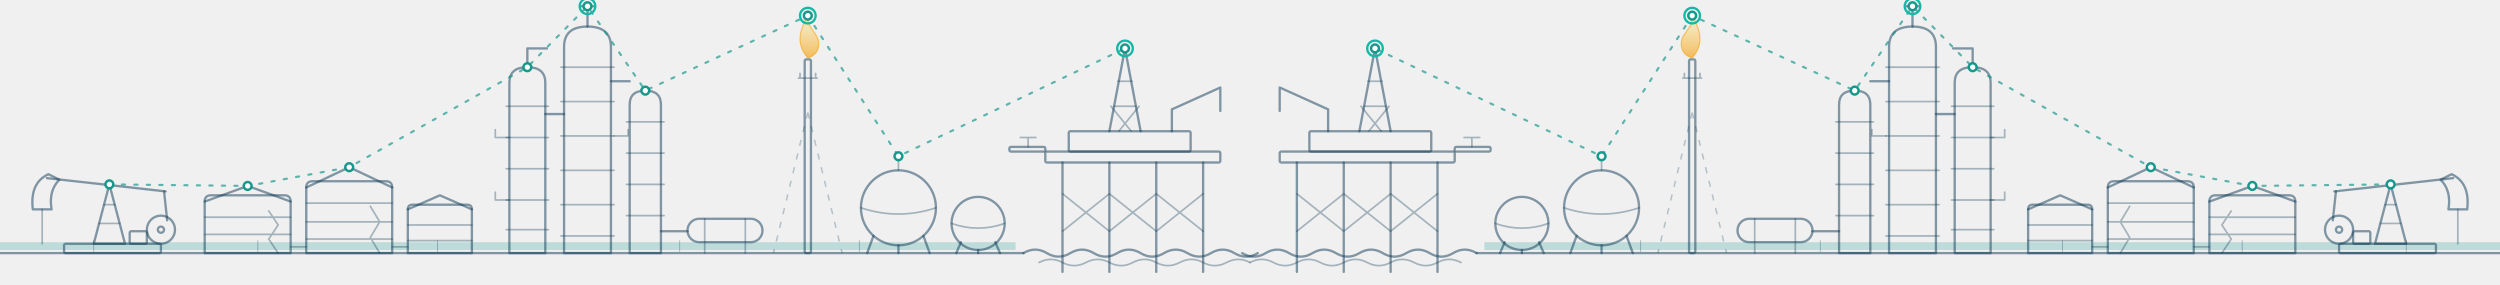
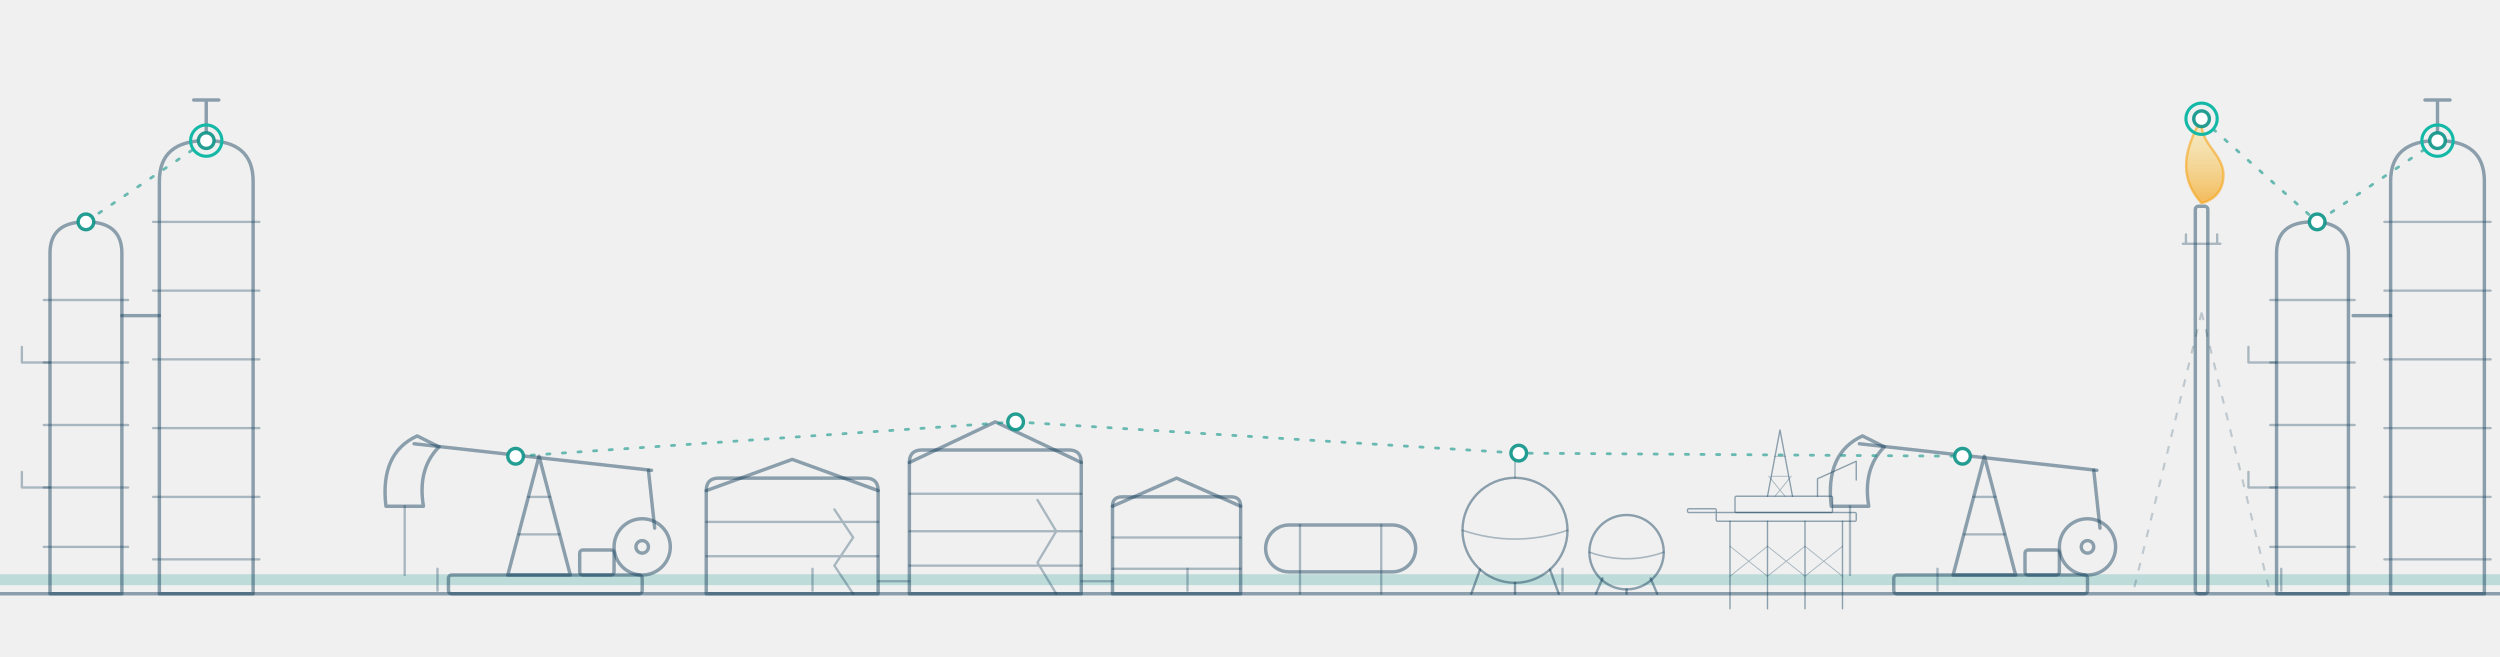
- <svg xmlns="http://www.w3.org/2000/svg" xmlns:xlink="http://www.w3.org/1999/xlink" viewBox="0 28 1600 182" preserveAspectRatio="xMidYMax meet">
+ <svg xmlns="http://www.w3.org/2000/svg" viewBox="0 0 1600 420" preserveAspectRatio="xMidYMax meet">
  <defs>
    <linearGradient id="body" x1="0" y1="0" x2="0" y2="1">
      <stop offset="0" stop-color="#14B8A6" stop-opacity=".22" />
      <stop offset="1" stop-color="#2563EB" stop-opacity=".10" />
    </linearGradient>
    <linearGradient id="flame" x1="0" y1="1" x2="0" y2="0">
      <stop offset="0" stop-color="#F59E0B" stop-opacity=".65" />
      <stop offset="1" stop-color="#FDE68A" stop-opacity=".35" />
    </linearGradient>
  </defs>
  <style>
-     .s{stroke:#0F3B57;stroke-opacity:.50;stroke-width:1.5px;stroke-linecap:round;stroke-linejoin:round;fill:none;vector-effect:non-scaling-stroke}
-     .thin{stroke:#0F3B57;stroke-opacity:.34;stroke-width:1.1px;stroke-linecap:round;fill:none;vector-effect:non-scaling-stroke}
-     .guy{stroke:#0F3B57;stroke-opacity:.26;stroke-width:1px;stroke-dasharray:4 5;fill:none;vector-effect:non-scaling-stroke}
-     .pipe{stroke:#0D9488;stroke-opacity:.22;stroke-width:5px;fill:none;vector-effect:non-scaling-stroke}
-     .twin{stroke:#0D9488;stroke-opacity:.65;stroke-width:1.4px;stroke-dasharray:2 6;stroke-linecap:round;fill:none;vector-effect:non-scaling-stroke}
-     .node{fill:#fff;stroke:#0D9488;stroke-opacity:.95;stroke-width:1.6px;vector-effect:non-scaling-stroke}
-     .ring{fill:none;stroke:#14B8A6;stroke-width:1.5px;vector-effect:non-scaling-stroke}
+     .s{stroke:#0F3B57;stroke-opacity:.45;stroke-width:2.2;stroke-linecap:round;stroke-linejoin:round;fill:none}
+     .thin{stroke:#0F3B57;stroke-opacity:.32;stroke-width:1.5;stroke-linecap:round;fill:none}
+     .guy{stroke:#0F3B57;stroke-opacity:.22;stroke-width:1.4;stroke-dasharray:5 6;fill:none}
+     .pipe{stroke:#0D9488;stroke-opacity:.22;stroke-width:7;fill:none}
+     .twin{stroke:#0D9488;stroke-opacity:.6;stroke-width:1.8;stroke-dasharray:2 8;stroke-linecap:round;fill:none}
+     .node{fill:#fff;stroke:#0D9488;stroke-opacity:.9;stroke-width:2.2}
+     .ring{fill:none;stroke:#14B8A6;stroke-width:2}
  </style>
-   <g transform="scale(.5)">
-     <g id="unit">
-       <path class="s" d="M0 380H1310" />
-       <path class="s" d="M1310 380q15 -9 30 0t30 0t30 0t30 0t30 0t30 0t30 0t30 0t30 0t30 0" />
-       <path class="thin" d="M1330 392q15 -8 30 0t30 0t30 0t30 0t30 0t30 0t30 0t30 0t30 0" />
-       <path class="pipe" d="M0 371H1300" />
-       <g class="thin">
-         <path d="M120 364v14M330 364v14M560 364v14M870 364v14M1100 364v14" />
-       </g>
-       <g>
-         <rect class="s" fill="url(#body)" x="82" y="368" width="124" height="12" rx="2" />
-         <path class="s" fill="url(#body)" d="M120 368L140 292L160 368Z" />
-         <path class="thin" d="M127 342H153M133 318H147" />
-         <path class="s" d="M60 284L212 301" />
-         <path class="s" fill="url(#body)" d="M62 279Q38 290 42 324L66 324Q62 300 76 286Z" />
-         <path class="thin" d="M54 324V368" />
-         <circle class="s" fill="url(#body)" cx="206" cy="350" r="18" />
-         <circle class="s" cx="206" cy="350" r="4" />
-         <path class="s" d="M210 301L214 338" />
-         <rect class="s" fill="url(#body)" x="166" y="352" width="22" height="16" rx="2" />
-       </g>
-       <g>
-         <path class="s" fill="url(#body)" d="M262 380V314Q262 306 270 306H364Q372 306 372 314V380Z" />
-         <path class="s" d="M262 314L317 294L372 314" />
-         <path class="thin" d="M262 334H372M262 356H372M356 380L344 362L356 344L344 326" />
-         <path class="s" fill="url(#body)" d="M392 380V296Q392 288 400 288H494Q502 288 502 296V380Z" />
-         <path class="s" d="M392 296L447 270L502 296" />
-         <path class="thin" d="M392 316H502M392 340H502M392 362H502M486 380L474 360L486 340L474 320" />
-         <path class="s" fill="url(#body)" d="M522 380V324Q522 318 528 318H598Q604 318 604 324V380Z" />
-         <path class="s" d="M522 324L563 306L604 324" />
-         <path class="thin" d="M522 344H604M522 364H604" />
-         <path class="thin" d="M372 372H392M502 372H522" />
-       </g>
-       <g>
-         <path class="s" fill="url(#body)" d="M652 380V162Q652 142 675 142Q698 142 698 162V380Z" />
-         <path class="thin" d="M648 192H702M648 232H702M648 272H702M648 312H702M648 350H702" />
-         <path class="thin" d="M634 232H652M634 222V232M634 312H652M634 302V312" />
-         <path class="s" fill="url(#body)" d="M722 380V116Q722 90 752 90Q782 90 782 116V380Z" />
-         <path class="thin" d="M718 142H786M718 186H786M718 230H786M718 274H786M718 318H786M718 358H786" />
-         <path class="s" d="M752 90V64M744 64H760" />
-         <path class="thin" d="M786 230H804M804 222V230" />
-         <path class="s" fill="url(#body)" d="M806 380V190Q806 172 826 172Q846 172 846 190V380Z" />
-         <path class="thin" d="M802 212H850M802 252H850M802 292H850M802 332H850" />
-         <path class="s" d="M698 202H722M782 160H806M675 142V118H700M846 352H880" />
-       </g>
-       <g>
-         <rect class="s" fill="url(#body)" x="880" y="336" width="96" height="30" rx="15" />
-         <path class="thin" d="M902 336V366M954 336V366M902 366V380M954 366V380" />
-       </g>
-       <g>
-         <rect class="s" fill="url(#body)" x="1030" y="132" width="8" height="248" rx="2" />
-         <path class="guy" d="M1034 200L990 380M1034 200L1078 380" />
-         <path class="thin" d="M1022 156H1046M1024 156V150M1044 156V150" />
-         <path fill="url(#flame)" stroke="#F59E0B" stroke-opacity=".55" stroke-width="1.6" d="M1034 130C1018 112 1024 94 1034 76C1032 92 1048 98 1048 112C1048 122 1042 128 1034 130Z" />
-       </g>
-       <g>
-         <circle class="s" fill="url(#body)" cx="1150" cy="322" r="48" />
-         <path class="thin" d="M1102 322Q1150 338 1198 322M1150 274V256" />
-         <path class="s" d="M1118 358L1110 380M1150 370V380M1182 358L1190 380" />
-         <circle class="s" fill="url(#body)" cx="1252" cy="342" r="34" />
-         <path class="thin" d="M1218 342Q1252 354 1286 342" />
-         <path class="s" d="M1230 366L1224 380M1274 366L1280 380M1252 376V380" />
-       </g>
-       <g>
-         <path class="s" d="M1360 264V404M1420 264V404M1480 264V404M1540 264V404" />
-         <path class="thin" d="M1360 304L1420 352M1420 304L1360 352M1420 304L1480 352M1480 304L1420 352M1480 304L1540 352M1540 304L1480 352" />
-         <rect class="s" fill="url(#body)" x="1338" y="250" width="224" height="14" rx="2" />
-         <rect class="s" fill="url(#body)" x="1368" y="224" width="156" height="26" rx="2" />
-         <path class="s" d="M1420 224L1440 118L1460 224" />
-         <path class="thin" d="M1426 192H1454M1431 160H1449M1432 224L1458 192M1448 224L1422 192" />
-         <path class="s" d="M1500 224V196L1562 168M1562 168V198" />
-         <rect class="s" fill="url(#body)" x="1292" y="244" width="46" height="6" rx="2" />
-         <path class="thin" d="M1316 244V232M1306 232H1326" />
-       </g>
-       <path class="twin" d="M140 292L317 294L447 270L675 142L752 64L826 172L1034 76L1150 256L1440 118" />
-       <g>
-         <circle class="ring" cx="752" cy="64" r="10">
-           <animate attributeName="r" values="8;22;8" dur="3.2s" repeatCount="indefinite" />
-           <animate attributeName="stroke-opacity" values=".6;0;.6" dur="3.2s" repeatCount="indefinite" />
-         </circle>
-         <circle class="ring" cx="1034" cy="76" r="10">
-           <animate attributeName="r" values="8;22;8" dur="3.2s" begin="1s" repeatCount="indefinite" />
-           <animate attributeName="stroke-opacity" values=".6;0;.6" dur="3.2s" begin="1s" repeatCount="indefinite" />
-         </circle>
-         <circle class="ring" cx="1440" cy="118" r="10">
-           <animate attributeName="r" values="8;22;8" dur="3.2s" begin="2s" repeatCount="indefinite" />
-           <animate attributeName="stroke-opacity" values=".6;0;.6" dur="3.2s" begin="2s" repeatCount="indefinite" />
-         </circle>
-       </g>
-       <g>
-         <circle class="node" cx="140" cy="292" r="5" />
-         <circle class="node" cx="317" cy="294" r="5" />
-         <circle class="node" cx="447" cy="270" r="5" />
-         <circle class="node" cx="675" cy="142" r="5" />
-         <circle class="node" cx="752" cy="64" r="5" />
-         <circle class="node" cx="826" cy="172" r="5" />
-         <circle class="node" cx="1034" cy="76" r="5" />
-         <circle class="node" cx="1150" cy="256" r="5" />
-         <circle class="node" cx="1440" cy="118" r="5" />
-       </g>
-     </g>
+   <path class="s" d="M0 380H1600" />
+   <path class="pipe" d="M0 371H1600" />
+   <g class="thin">
+     <path d="M280 364v14M520 364v14M760 364v14M1000 364v14M1240 364v14M1460 364v14" />
  </g>
-   <use xlink:href="#unit" href="#unit" transform="translate(1600 0) scale(-.5 .5)" />
+   <g transform="translate(-620 0)">
+     <path class="s" fill="url(#body)" d="M652 380V162Q652 142 675 142Q698 142 698 162V380Z" />
+     <path class="thin" d="M648 192H702M648 232H702M648 272H702M648 312H702M648 350H702" />
+     <path class="thin" d="M634 232H652M634 222V232M634 312H652M634 302V312" />
+   </g>
+   <g transform="translate(-620 0)">
+     <path class="s" fill="url(#body)" d="M722 380V116Q722 90 752 90Q782 90 782 116V380Z" />
+     <path class="thin" d="M718 142H786M718 186H786M718 230H786M718 274H786M718 318H786M718 358H786" />
+     <path class="s" d="M752 90V64M744 64H760" />
+     <path class="s" d="M698 202H722" />
+   </g>
+   <g transform="translate(205 0)">
+     <rect class="s" fill="url(#body)" x="82" y="368" width="124" height="12" rx="2" />
+     <path class="s" fill="url(#body)" d="M120 368L140 292L160 368Z" />
+     <path class="thin" d="M127 342H153M133 318H147" />
+     <path class="s" d="M60 284L212 301" />
+     <path class="s" fill="url(#body)" d="M62 279Q38 290 42 324L66 324Q62 300 76 286Z" />
+     <path class="thin" d="M54 324V368" />
+     <circle class="s" fill="url(#body)" cx="206" cy="350" r="18" />
+     <circle class="s" cx="206" cy="350" r="4" />
+     <path class="s" d="M210 301L214 338" />
+     <rect class="s" fill="url(#body)" x="166" y="352" width="22" height="16" rx="2" />
+   </g>
+   <g transform="translate(190 0)">
+     <path class="s" fill="url(#body)" d="M262 380V314Q262 306 270 306H364Q372 306 372 314V380Z" />
+     <path class="s" d="M262 314L317 294L372 314" />
+     <path class="thin" d="M262 334H372M262 356H372M356 380L344 362L356 344L344 326" />
+     <path class="s" fill="url(#body)" d="M392 380V296Q392 288 400 288H494Q502 288 502 296V380Z" />
+     <path class="s" d="M392 296L447 270L502 296" />
+     <path class="thin" d="M392 316H502M392 340H502M392 362H502M486 380L474 360L486 340L474 320" />
+     <path class="s" fill="url(#body)" d="M522 380V324Q522 318 528 318H598Q604 318 604 324V380Z" />
+     <path class="s" d="M522 324L563 306L604 324" />
+     <path class="thin" d="M522 344H604M522 364H604" />
+     <path class="thin" d="M372 372H392M502 372H522" />
+   </g>
+   <g transform="translate(-70 0)">
+     <rect class="s" fill="url(#body)" x="880" y="336" width="96" height="30" rx="15" />
+     <path class="thin" d="M902 336V366M954 336V366M902 366V380M954 366V380" />
+   </g>
+   <g transform="translate(936 380) scale(0.7) translate(-1102 -380)">
+     <circle class="s" fill="url(#body)" cx="1150" cy="322" r="48" />
+     <path class="thin" d="M1102 322Q1150 338 1198 322M1150 274V256" />
+     <path class="s" d="M1118 358L1110 380M1150 370V380M1182 358L1190 380" />
+     <circle class="s" fill="url(#body)" cx="1252" cy="342" r="34" />
+     <path class="thin" d="M1218 342Q1252 354 1286 342" />
+     <path class="s" d="M1230 366L1224 380M1274 366L1280 380M1252 376V380" />
+   </g>
+   <g transform="translate(1080 380) scale(0.4) translate(-1292 -380)">
+     <path class="s" d="M1360 264V404M1420 264V404M1480 264V404M1540 264V404" />
+     <path class="thin" d="M1360 304L1420 352M1420 304L1360 352M1420 304L1480 352M1480 304L1420 352M1480 304L1540 352M1540 304L1480 352" />
+     <rect class="s" fill="url(#body)" x="1338" y="250" width="224" height="14" rx="2" />
+     <rect class="s" fill="url(#body)" x="1368" y="224" width="156" height="26" rx="2" />
+     <path class="s" d="M1420 224L1440 118L1460 224" />
+     <path class="thin" d="M1426 192H1454M1431 160H1449M1432 224L1458 192M1448 224L1422 192" />
+     <path class="s" d="M1500 224V196L1562 168M1562 168V198" />
+     <rect class="s" fill="url(#body)" x="1292" y="244" width="46" height="6" rx="2" />
+   </g>
+   <g transform="translate(1130 0)">
+     <rect class="s" fill="url(#body)" x="82" y="368" width="124" height="12" rx="2" />
+     <path class="s" fill="url(#body)" d="M120 368L140 292L160 368Z" />
+     <path class="thin" d="M127 342H153M133 318H147" />
+     <path class="s" d="M60 284L212 301" />
+     <path class="s" fill="url(#body)" d="M62 279Q38 290 42 324L66 324Q62 300 76 286Z" />
+     <path class="thin" d="M54 324V368" />
+     <circle class="s" fill="url(#body)" cx="206" cy="350" r="18" />
+     <circle class="s" cx="206" cy="350" r="4" />
+     <path class="s" d="M210 301L214 338" />
+     <rect class="s" fill="url(#body)" x="166" y="352" width="22" height="16" rx="2" />
+   </g>
+   <g transform="translate(375 0)">
+     <rect class="s" fill="url(#body)" x="1030" y="132" width="8" height="248" rx="2" />
+     <path class="guy" d="M1034 200L990 380M1034 200L1078 380" />
+     <path class="thin" d="M1022 156H1046M1024 156V150M1044 156V150" />
+     <path fill="url(#flame)" stroke="#F59E0B" stroke-opacity=".55" stroke-width="1.6" d="M1034 130C1018 112 1024 94 1034 76C1032 92 1048 98 1048 112C1048 122 1042 128 1034 130Z" />
+   </g>
+   <g transform="translate(805 0)">
+     <path class="s" fill="url(#body)" d="M652 380V162Q652 142 675 142Q698 142 698 162V380Z" />
+     <path class="thin" d="M648 192H702M648 232H702M648 272H702M648 312H702M648 350H702" />
+     <path class="thin" d="M634 232H652M634 222V232M634 312H652M634 302V312" />
+   </g>
+   <g transform="translate(808 0)">
+     <path class="s" fill="url(#body)" d="M722 380V116Q722 90 752 90Q782 90 782 116V380Z" />
+     <path class="thin" d="M718 142H786M718 186H786M718 230H786M718 274H786M718 318H786M718 358H786" />
+     <path class="s" d="M752 90V64M744 64H760" />
+     <path class="s" d="M698 202H722" />
+   </g>
+   <path class="twin" d="M55 142L132 90" />
+   <path class="twin" d="M330 292L650 270L972 290L1256 292" />
+   <path class="twin" d="M1409 76L1483 142L1560 90" />
+   <circle class="ring" cx="132" cy="90" r="10">
+     <animate attributeName="r" values="8;22;8" dur="3.2s" begin="0s" repeatCount="indefinite" />
+     <animate attributeName="stroke-opacity" values=".6;0;.6" dur="3.2s" begin="0s" repeatCount="indefinite" />
+   </circle>
+   <circle class="ring" cx="1409" cy="76" r="10">
+     <animate attributeName="r" values="8;22;8" dur="3.2s" begin="1s" repeatCount="indefinite" />
+     <animate attributeName="stroke-opacity" values=".6;0;.6" dur="3.2s" begin="1s" repeatCount="indefinite" />
+   </circle>
+   <circle class="ring" cx="1560" cy="90" r="10">
+     <animate attributeName="r" values="8;22;8" dur="3.2s" begin="2s" repeatCount="indefinite" />
+     <animate attributeName="stroke-opacity" values=".6;0;.6" dur="3.2s" begin="2s" repeatCount="indefinite" />
+   </circle>
+   <circle class="node" cx="55" cy="142" r="5" />
+   <circle class="node" cx="132" cy="90" r="5" />
+   <circle class="node" cx="330" cy="292" r="5" />
+   <circle class="node" cx="650" cy="270" r="5" />
+   <circle class="node" cx="972" cy="290" r="5" />
+   <circle class="node" cx="1256" cy="292" r="5" />
+   <circle class="node" cx="1409" cy="76" r="5" />
+   <circle class="node" cx="1483" cy="142" r="5" />
+   <circle class="node" cx="1560" cy="90" r="5" />
</svg>
